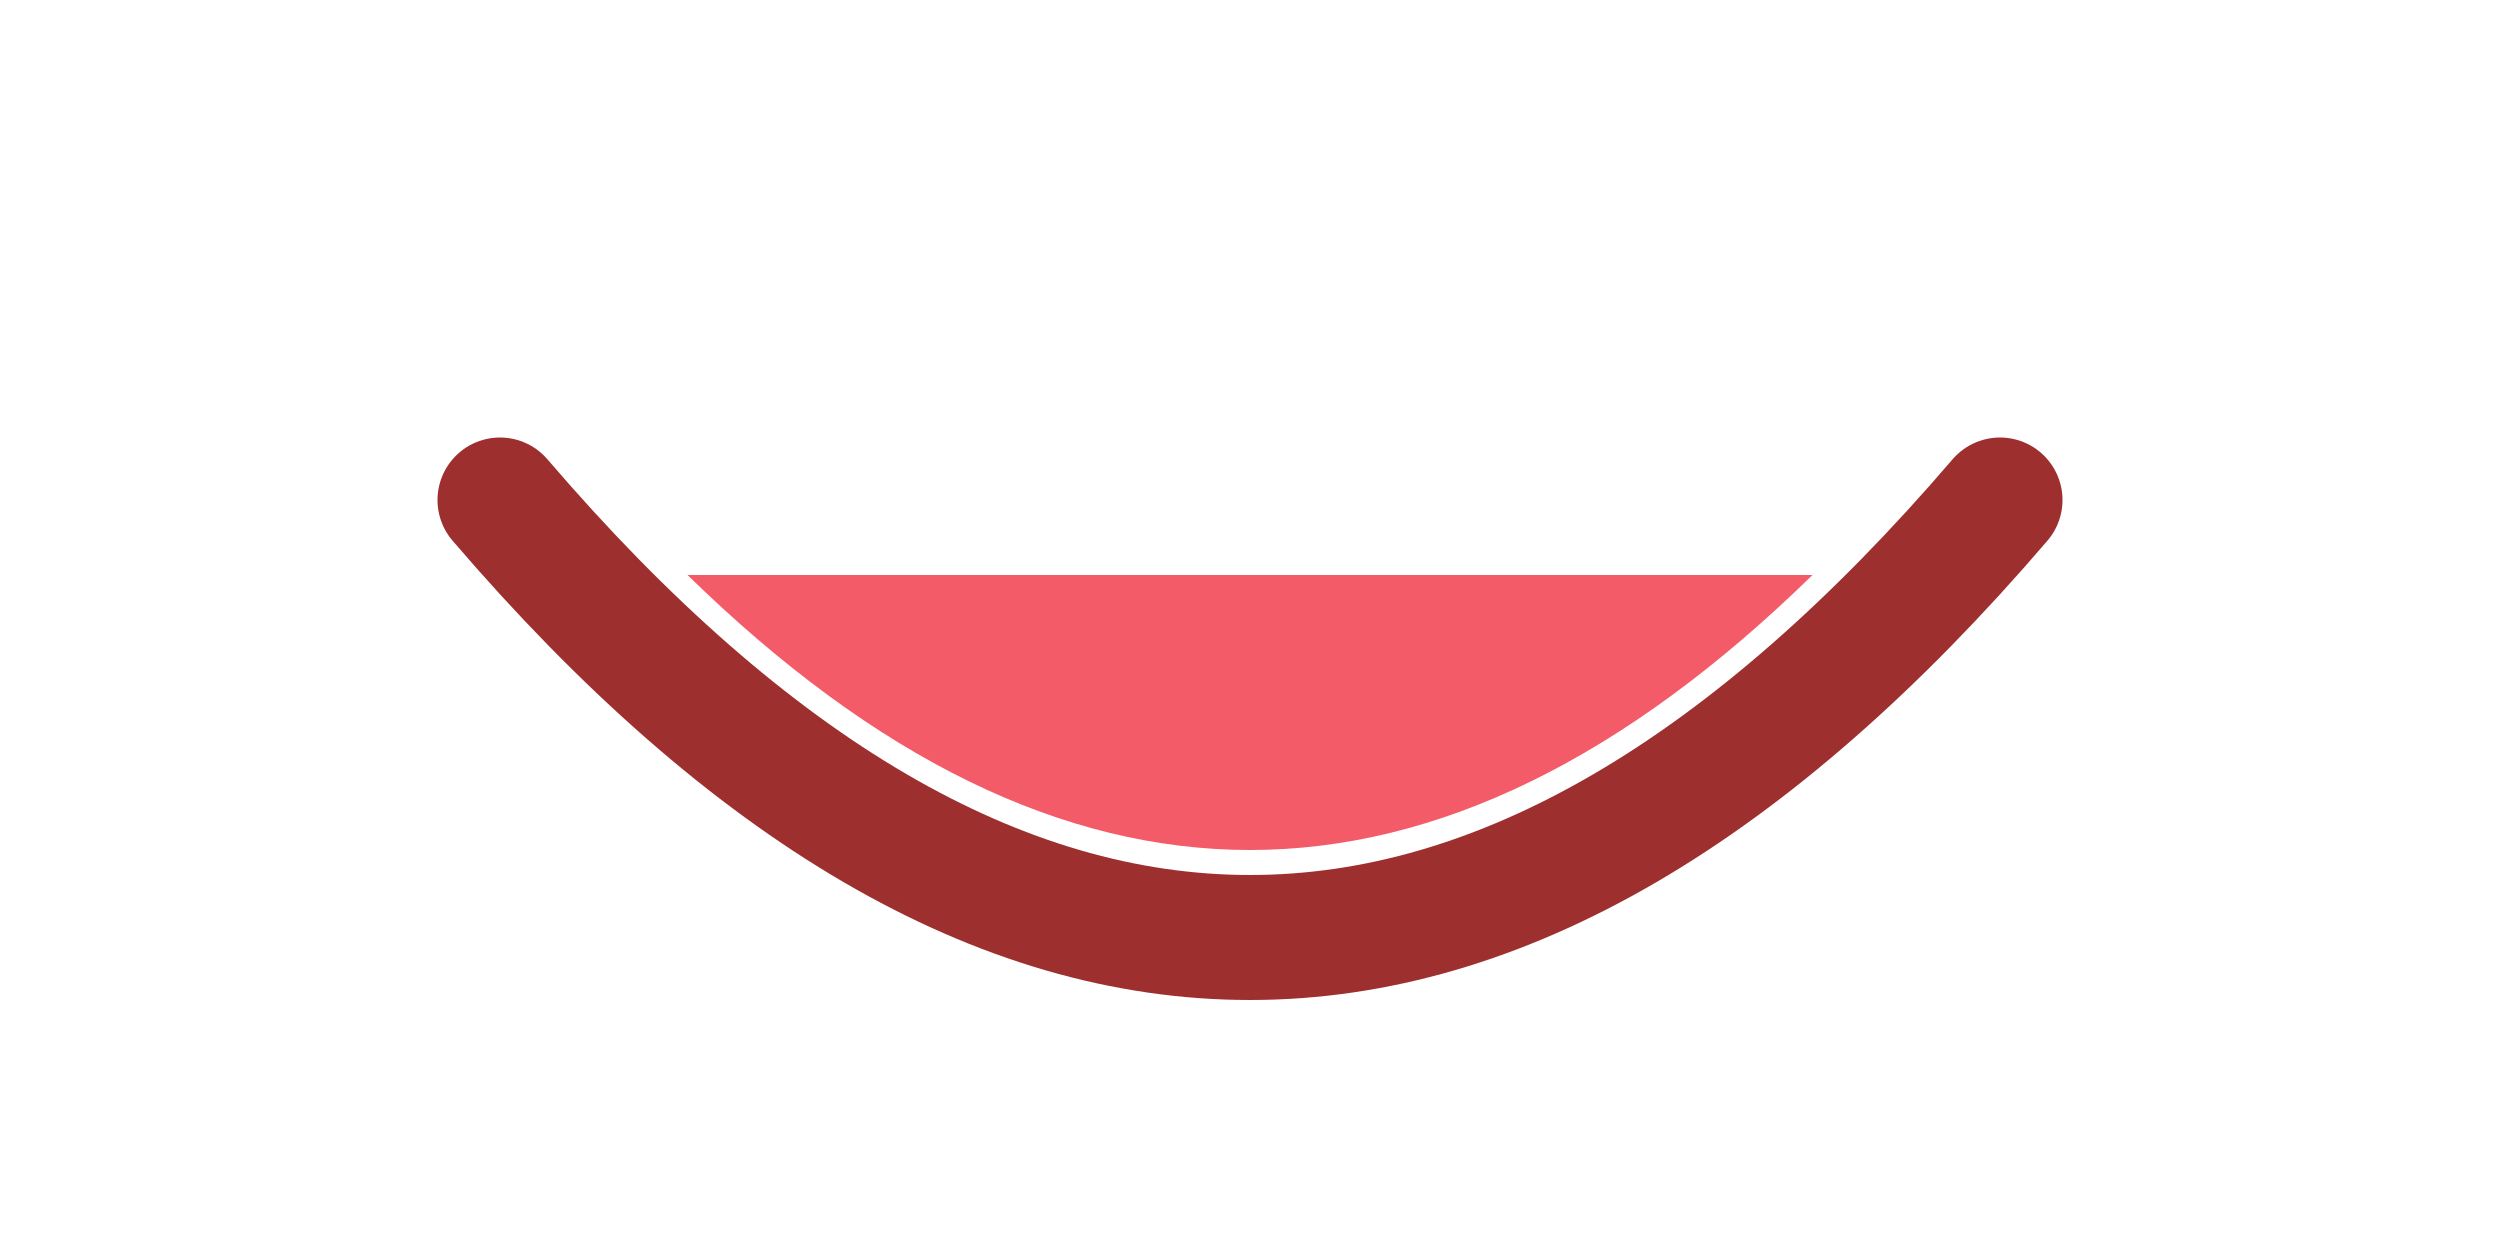
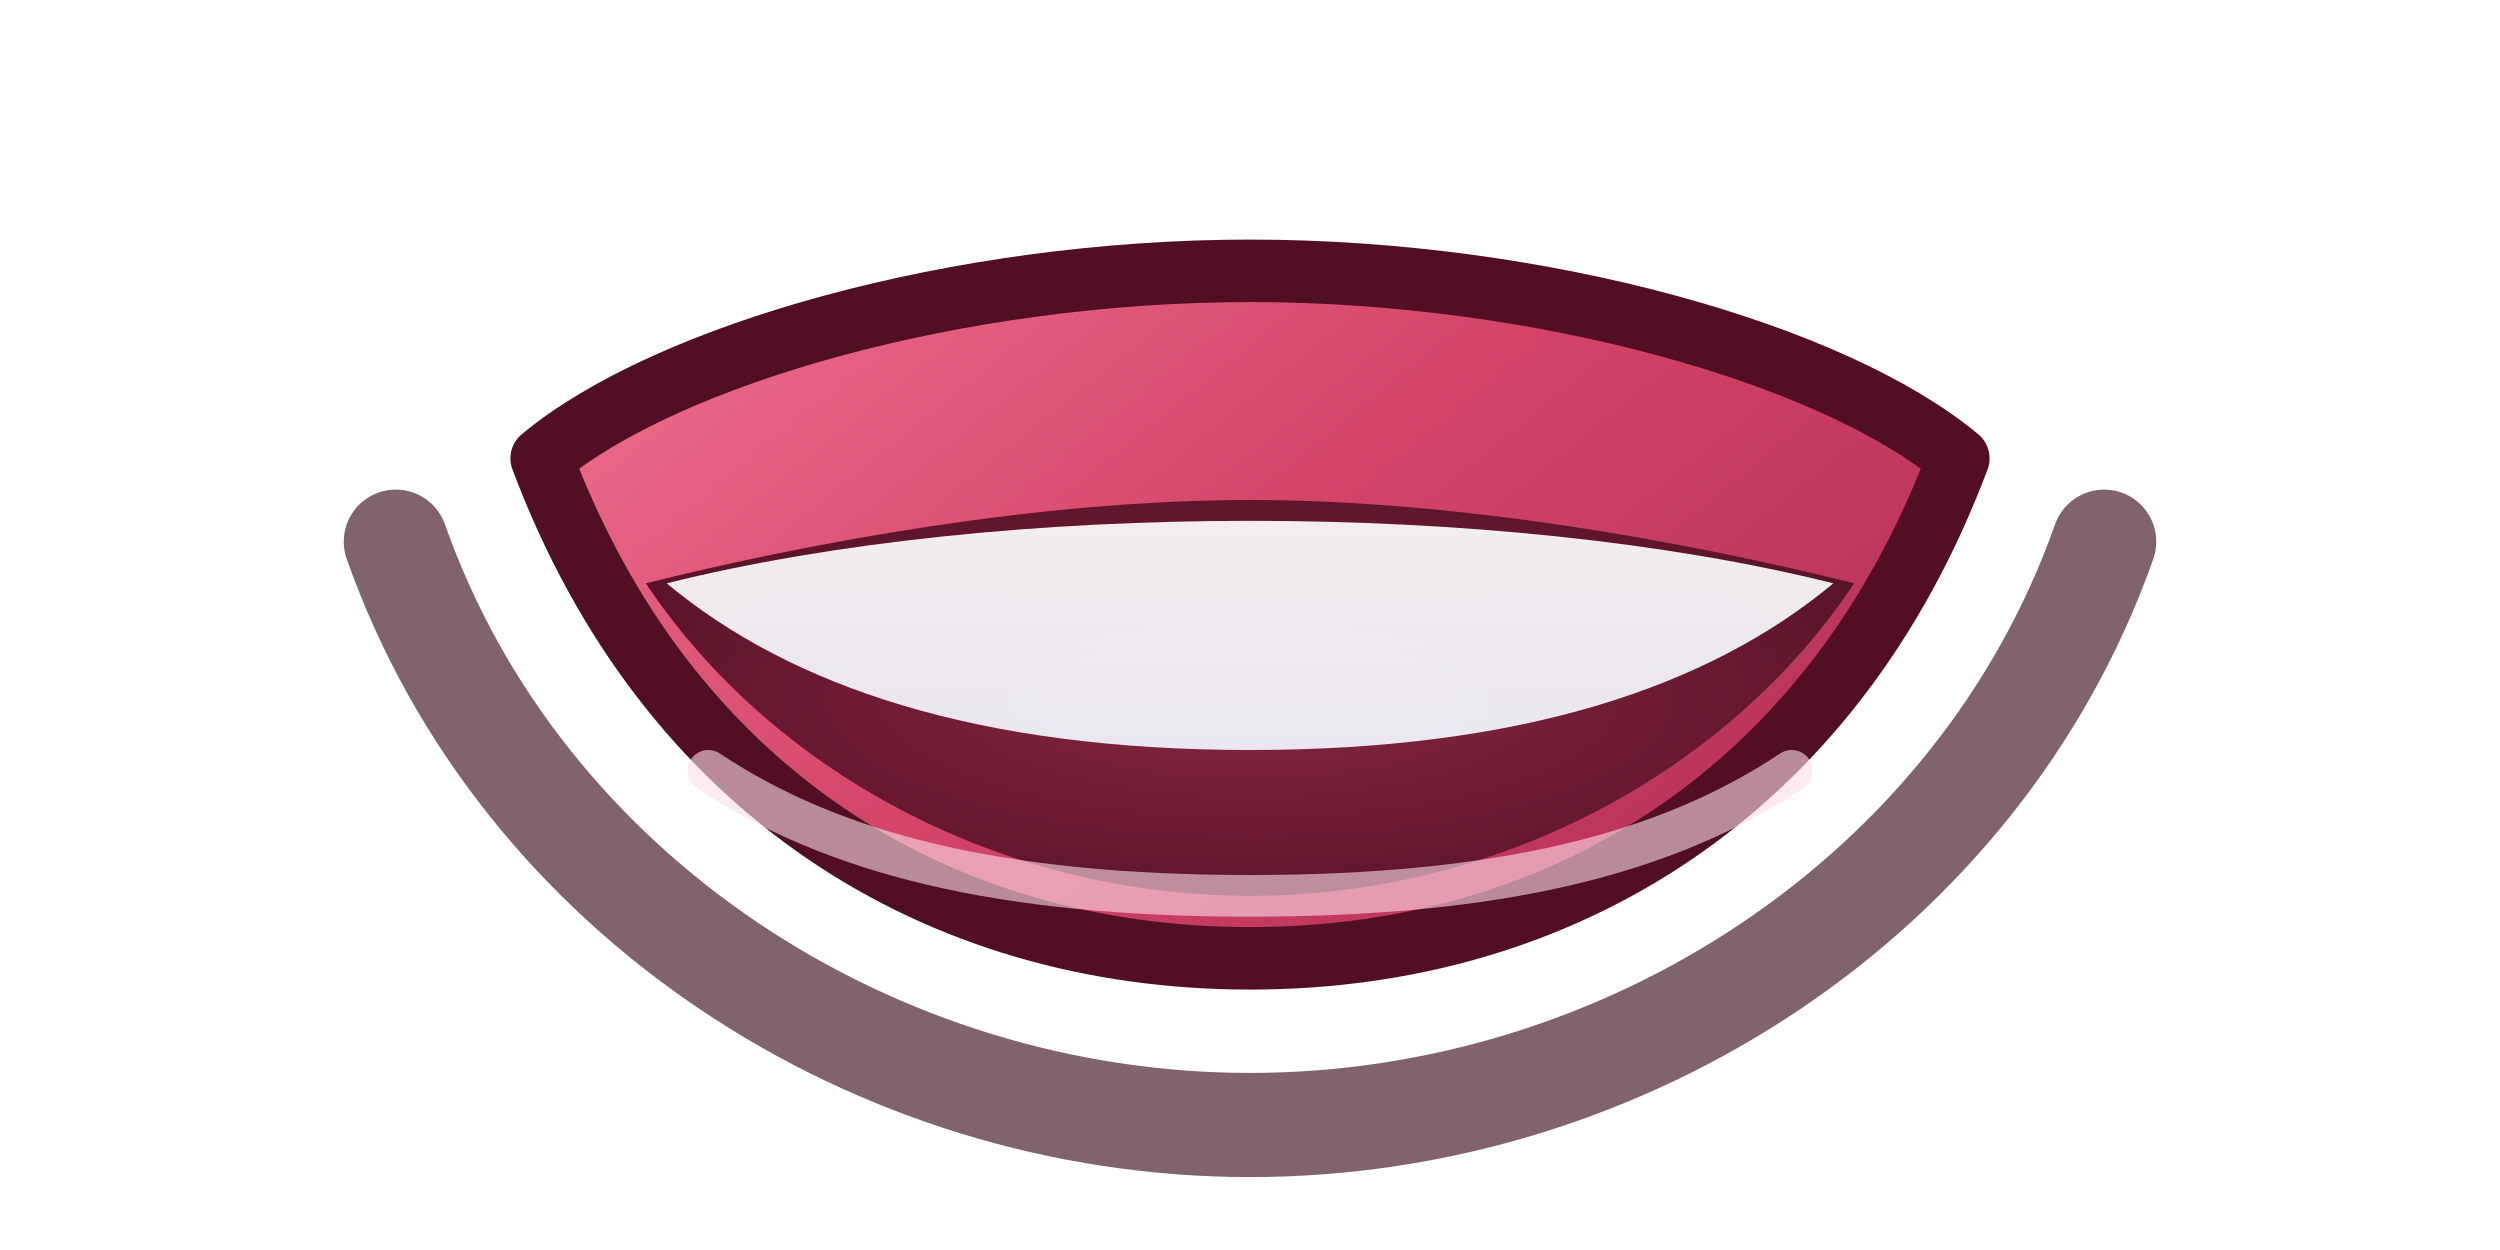
- <svg xmlns="http://www.w3.org/2000/svg" viewBox="0 0 200 100">
-   <path d="M40 40 Q100 110 160 40" fill="none" stroke="#9e2f2f" stroke-width="10" stroke-linecap="round" />
-   <path d="M55 46 Q100 90 145 46" fill="#f45b69" stroke="none" />
+ <svg xmlns="http://www.w3.org/2000/svg" viewBox="0 0 240 120">
+   <defs>
+     <linearGradient id="lipColor" x1="0" x2="1" y1="0.2" y2="0.8">
+       <stop offset="0%" stop-color="#ec6b8a" />
+       <stop offset="45%" stop-color="#d44568" />
+       <stop offset="100%" stop-color="#b12e54" />
+     </linearGradient>
+     <radialGradient id="innerMouth" cx="0.5" cy="0.5" r="0.7">
+       <stop offset="0%" stop-color="#872642" />
+       <stop offset="100%" stop-color="#4f0f22" />
+     </radialGradient>
+     <linearGradient id="teeth" x1="0" x2="0" y1="0" y2="1">
+       <stop offset="0%" stop-color="#ffffff" />
+       <stop offset="100%" stop-color="#f3f7ff" />
+     </linearGradient>
+   </defs>
+   <g fill="none" fill-rule="evenodd">
+     <path d="M38 52c12 34 46 56 82 56s70-22 82-56" stroke="#3d101f" stroke-width="10" stroke-linecap="round" opacity="0.65" />
+     <path d="M52 44c12 32 38 48 68 48s56-16 68-48c-12-10-40-18-68-18s-56 8-68 18z" fill="url(#lipColor)" stroke="#520f24" stroke-width="6" stroke-linejoin="round" />
+     <path d="M62 56c12 18 34 30 58 30s46-12 58-30c-16-4-38-8-58-8s-42 4-58 8z" fill="url(#innerMouth)" />
+     <path d="M64 56c12 10 30 16 56 16s44-6 56-16c-16-4-36-6-56-6s-40 2-56 6z" fill="url(#teeth)" opacity="0.92" />
+     <path d="M68 74c12 8 28 12 52 12s40-4 52-12" stroke="#fddde8" stroke-width="4" stroke-linecap="round" opacity="0.6" />
+   </g>
</svg>
